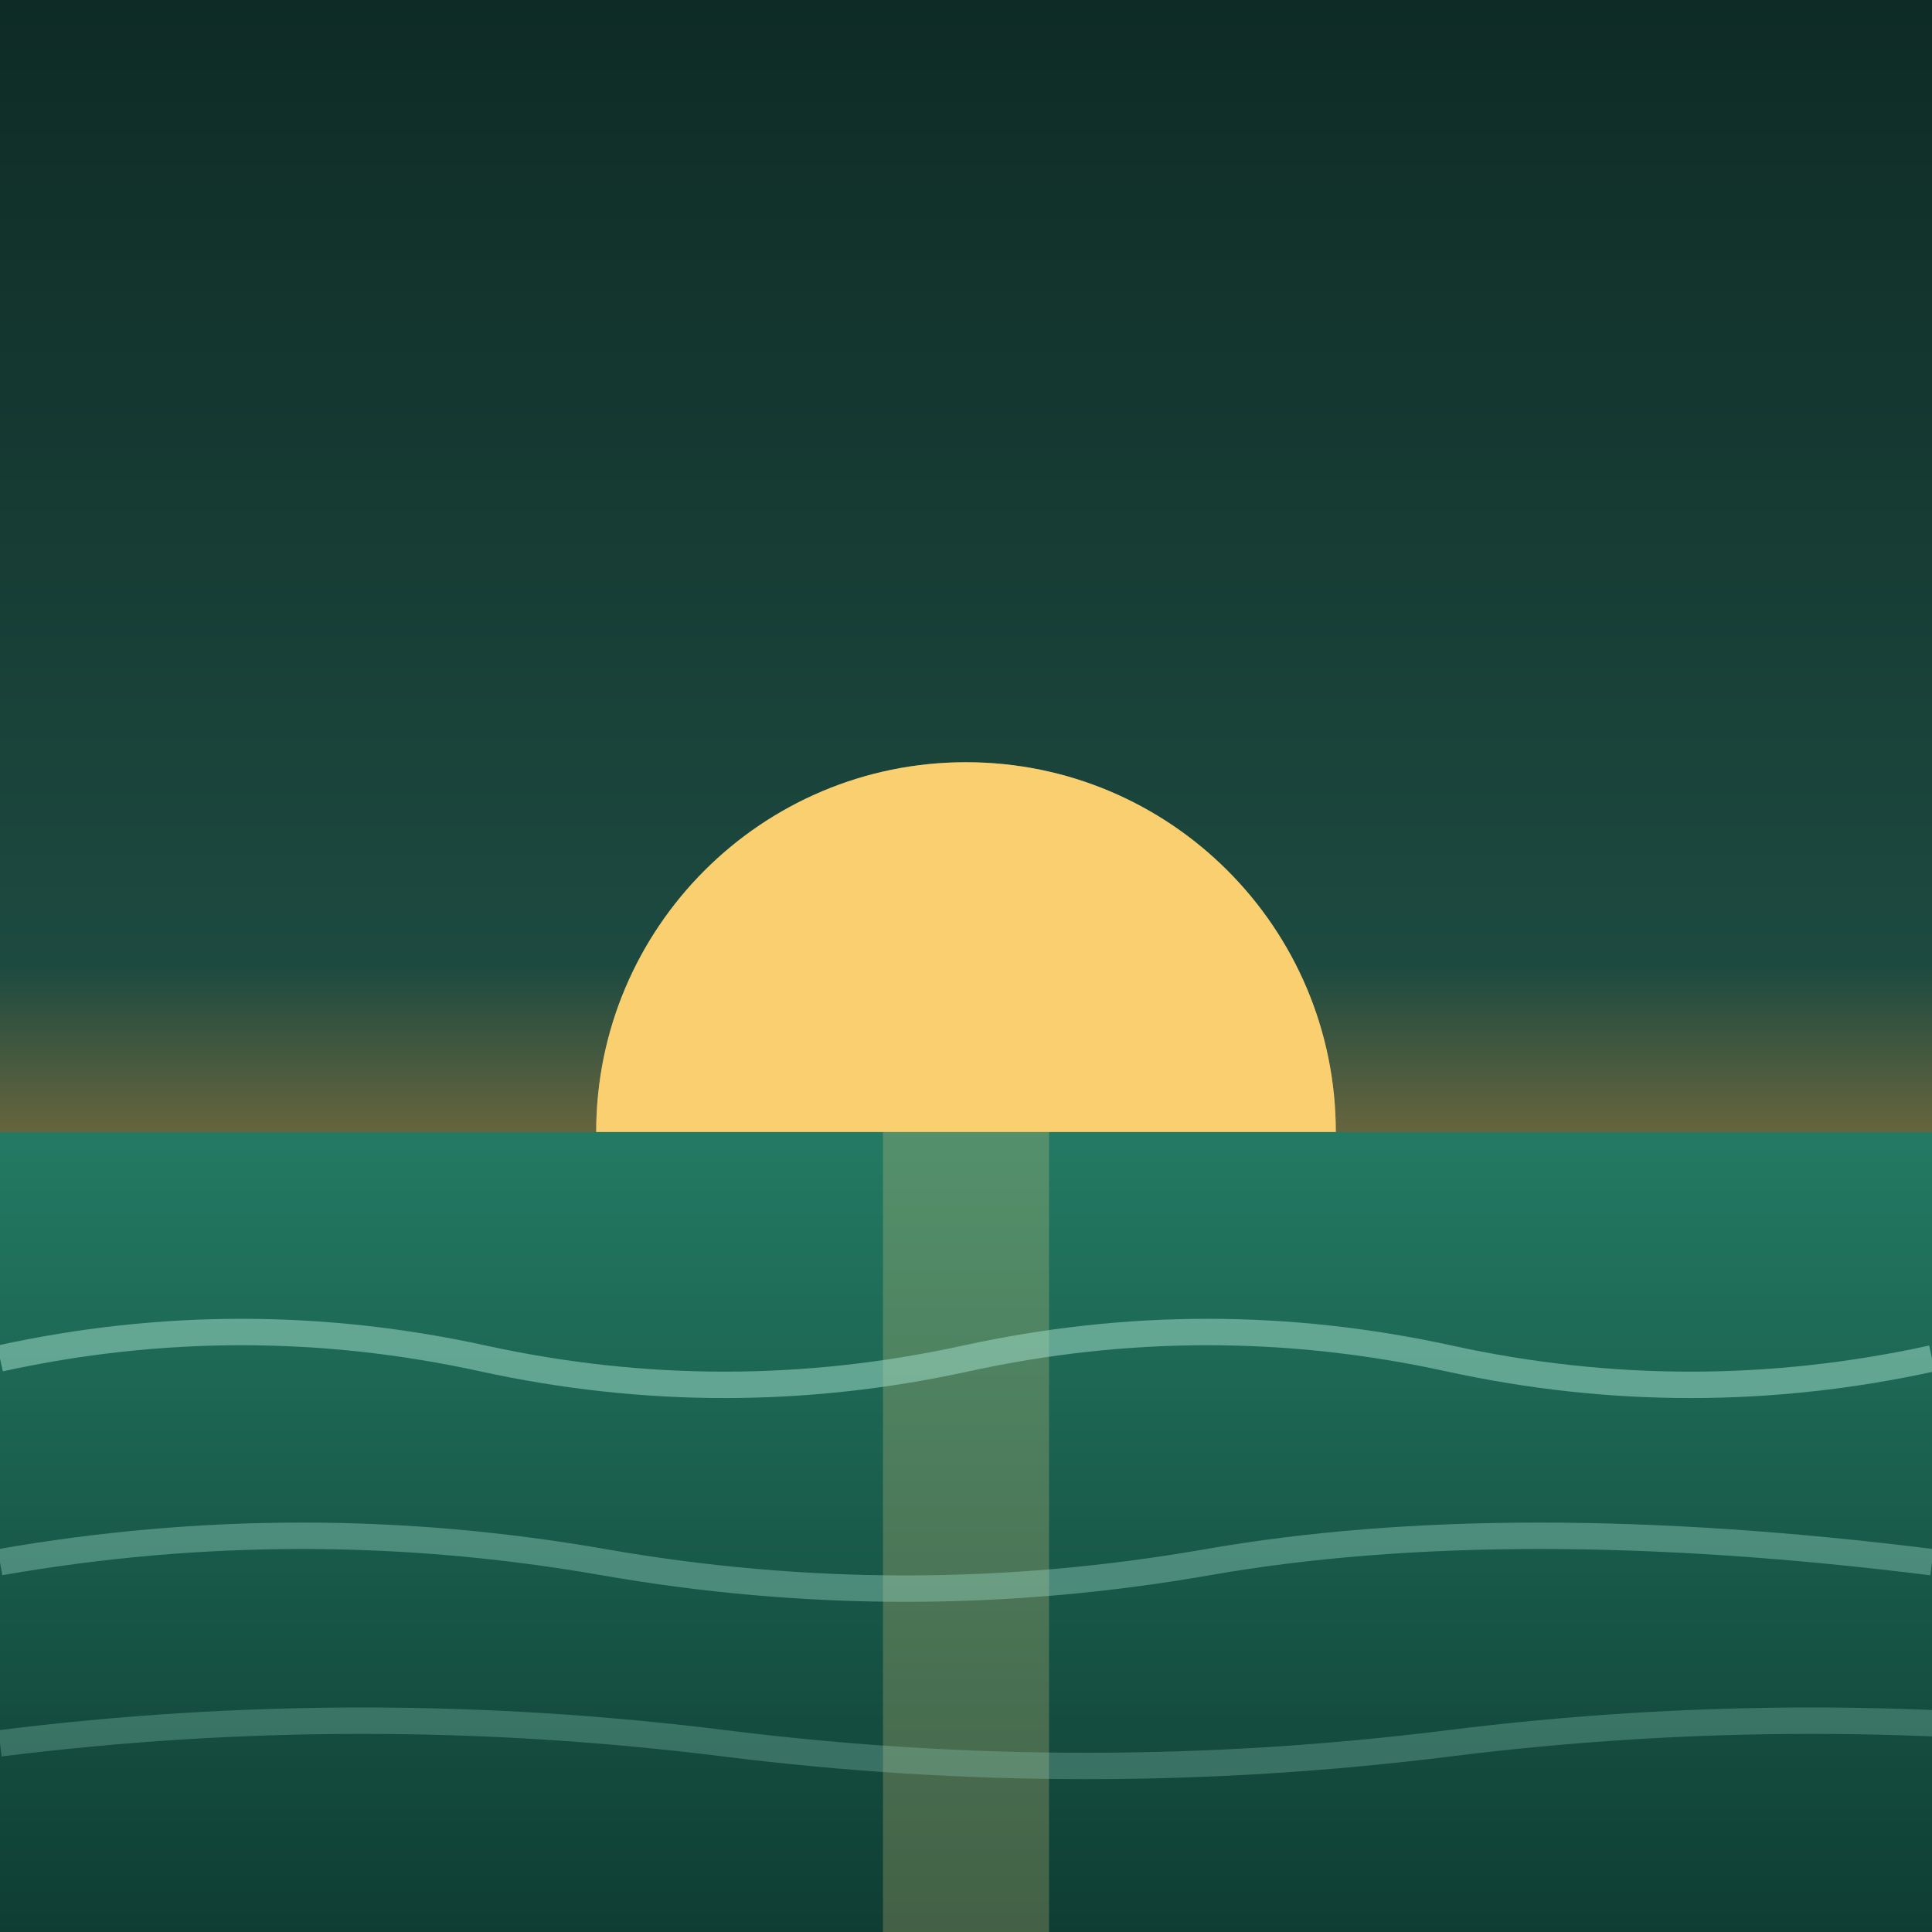
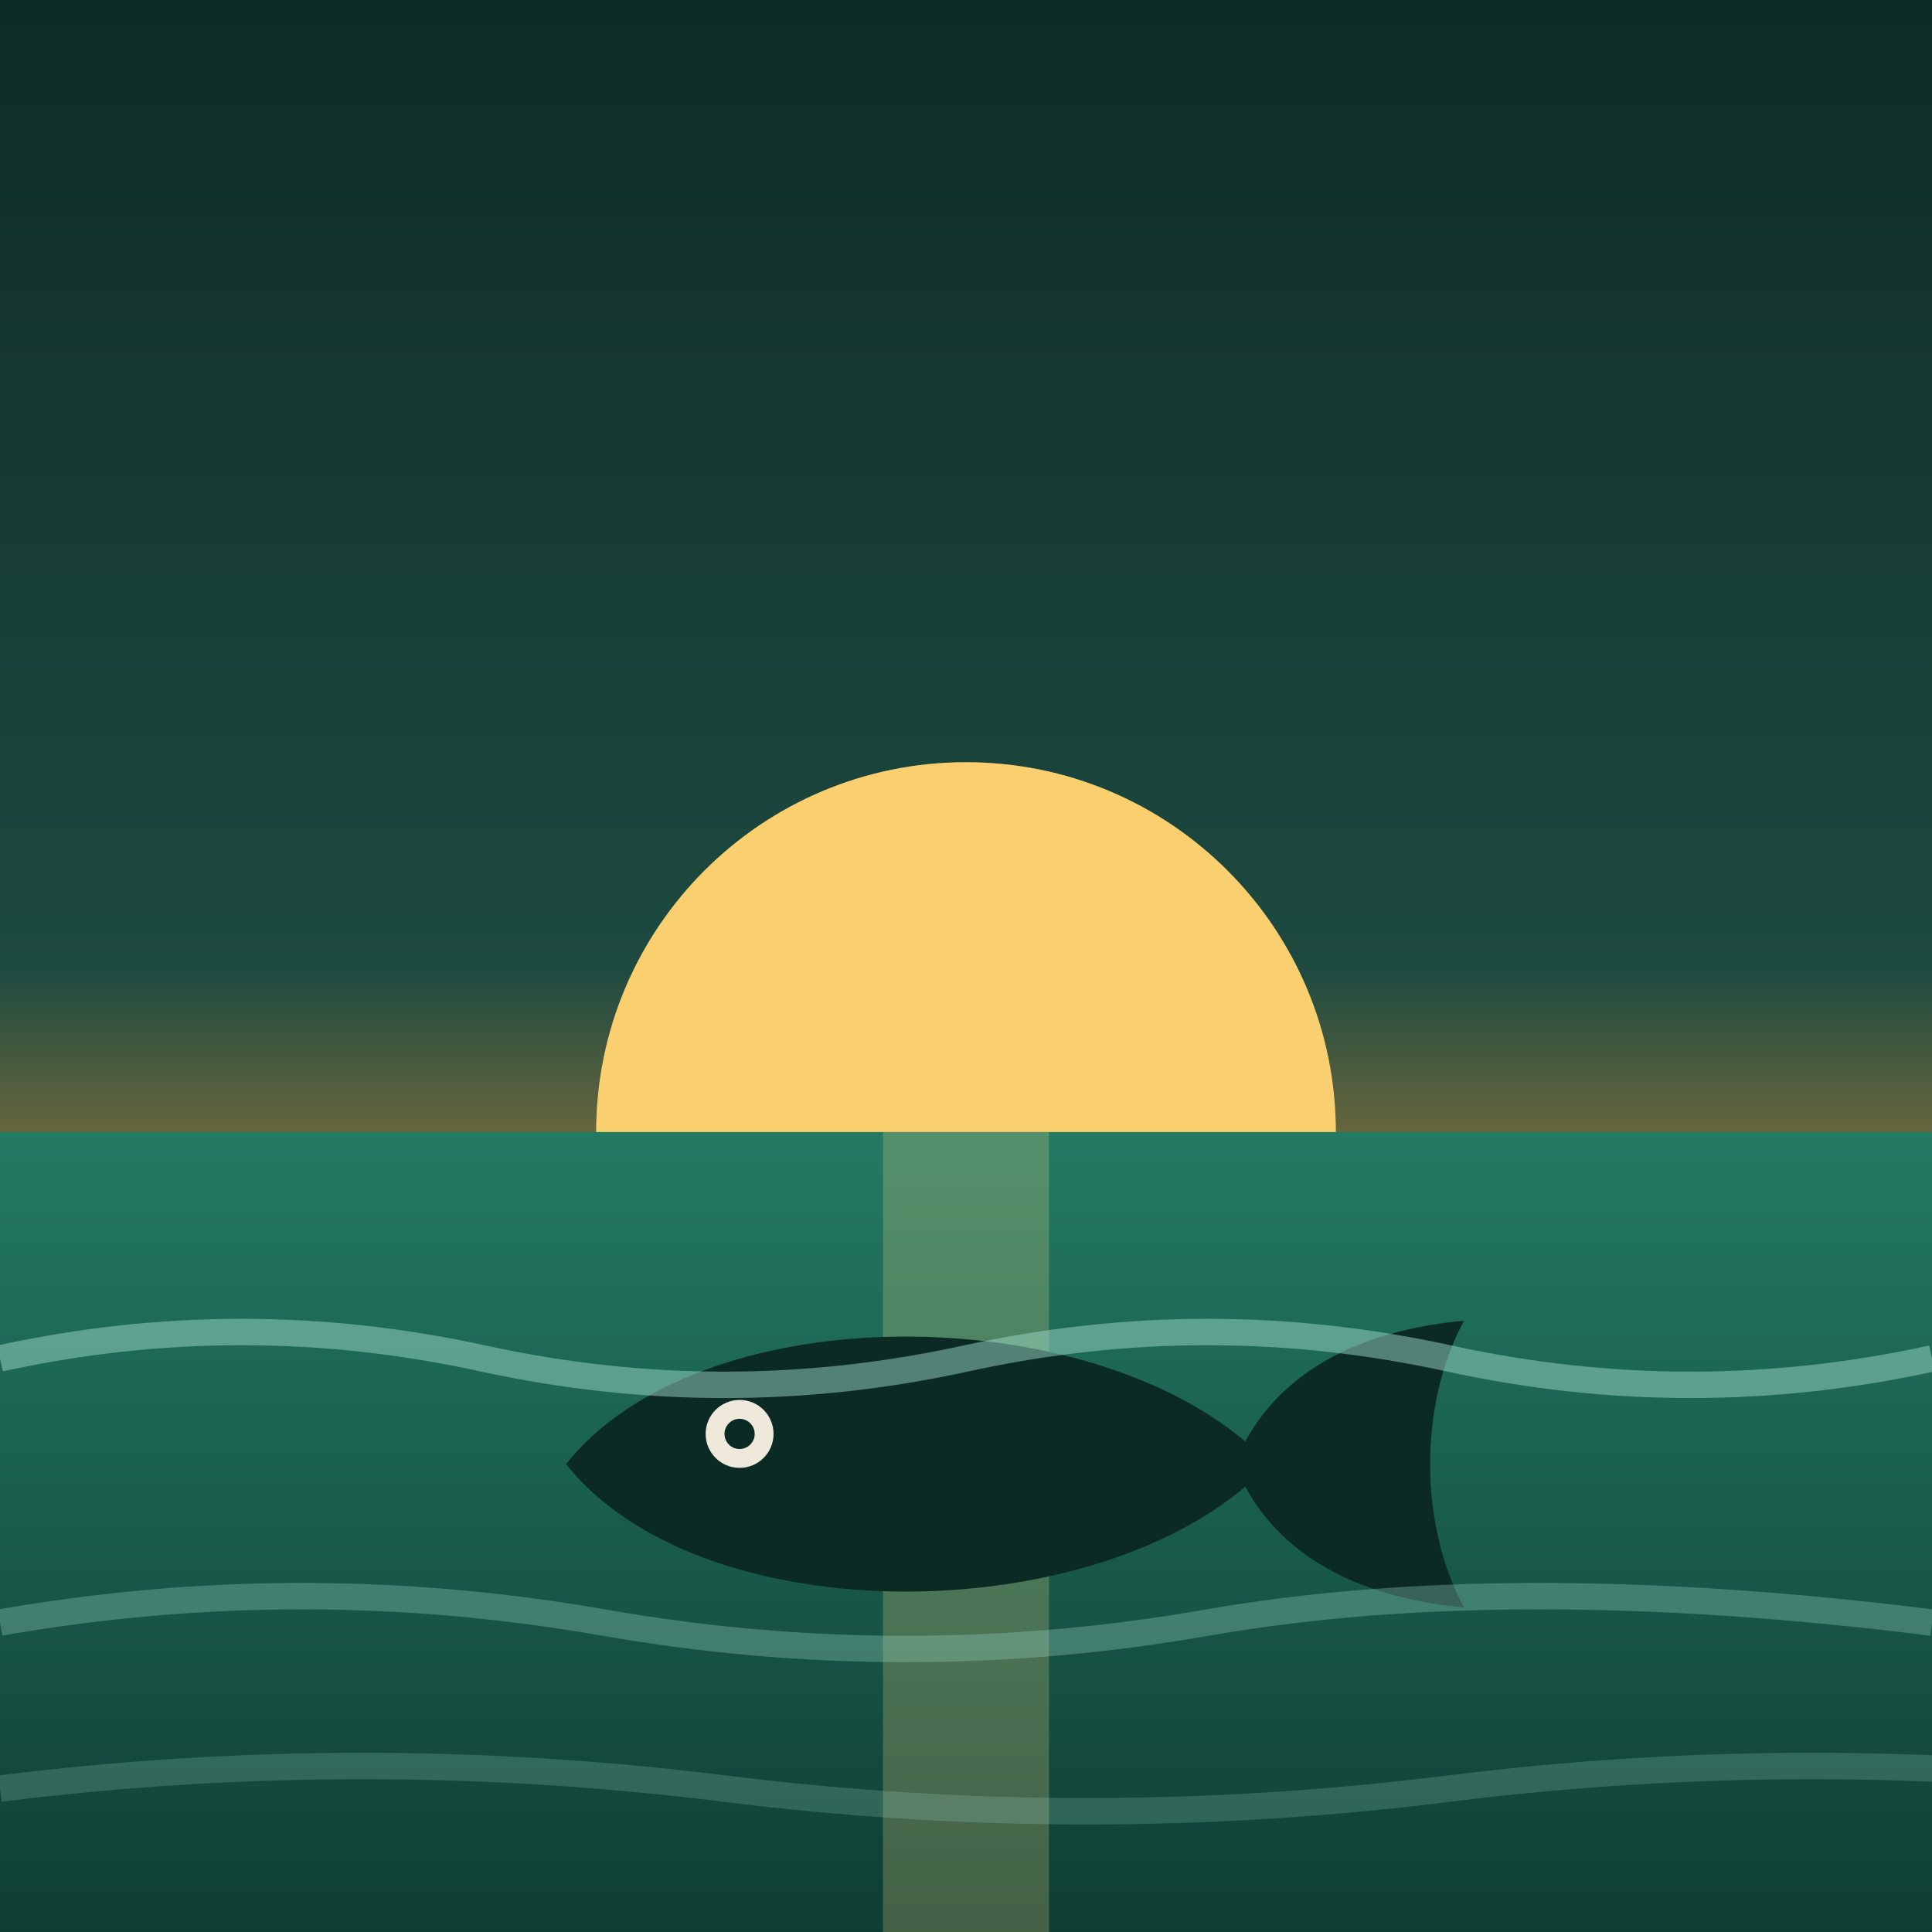
<svg xmlns="http://www.w3.org/2000/svg" viewBox="0 0 512 512" width="512" height="512">
  <defs>
    <linearGradient id="sky" x1="0" y1="0" x2="0" y2="1">
      <stop offset="0" stop-color="#0e2b25" />
      <stop offset="0.5" stop-color="#1d4a40" />
      <stop offset="0.7" stop-color="#c98a3a" />
      <stop offset="0.78" stop-color="#e8b45a" />
    </linearGradient>
    <linearGradient id="water" x1="0" y1="0" x2="0" y2="1">
      <stop offset="0" stop-color="#237a63" />
      <stop offset="1" stop-color="#0f3d33" />
    </linearGradient>
  </defs>
  <rect width="512" height="512" fill="url(#sky)" />
  <circle cx="256" cy="300" r="98" fill="#ffd97a" />
  <circle cx="256" cy="300" r="98" fill="#f0c060" opacity="0.4" />
  <rect y="300" width="512" height="212" fill="url(#water)" />
  <rect x="234" y="300" width="44" height="212" fill="#ffe08a" opacity="0.22" />
-   <path d="M0,360 Q64,346 128,360 T256,360 T384,360 T512,360" stroke="#9bd8c5" stroke-width="7" fill="none" opacity="0.55" />
-   <path d="M0,414 Q80,400 160,414 T320,414 T512,414" stroke="#9bd8c5" stroke-width="7" fill="none" opacity="0.4" />
-   <path d="M0,462 Q96,450 192,462 T384,462 T576,462" stroke="#9bd8c5" stroke-width="7" fill="none" opacity="0.28" />
+   <g fill="#0c2a24">
+     <path d="M150,388 C185,344 285,344 330,382 C342,360 366,352 388,350 C376,372 376,404 388,426 C366,424 342,416 330,394 C285,432 185,432 150,388 Z" />
+   </g>
+   <circle cx="196" cy="380" r="9" fill="#EFE9DB" />
+   <circle cx="196" cy="380" r="4" fill="#0c2a24" />
+   <path d="M0,360 Q64,346 128,360 T256,360 T384,360 T512,360" stroke="#9bd8c5" stroke-width="7" fill="none" opacity="0.5" />
+   <path d="M0,430 Q80,416 160,430 T320,430 T512,430" stroke="#9bd8c5" stroke-width="7" fill="none" opacity="0.32" />
+   <path d="M0,474 Q96,462 192,474 T384,474 T576,474" stroke="#9bd8c5" stroke-width="7" fill="none" opacity="0.22" />
</svg>
